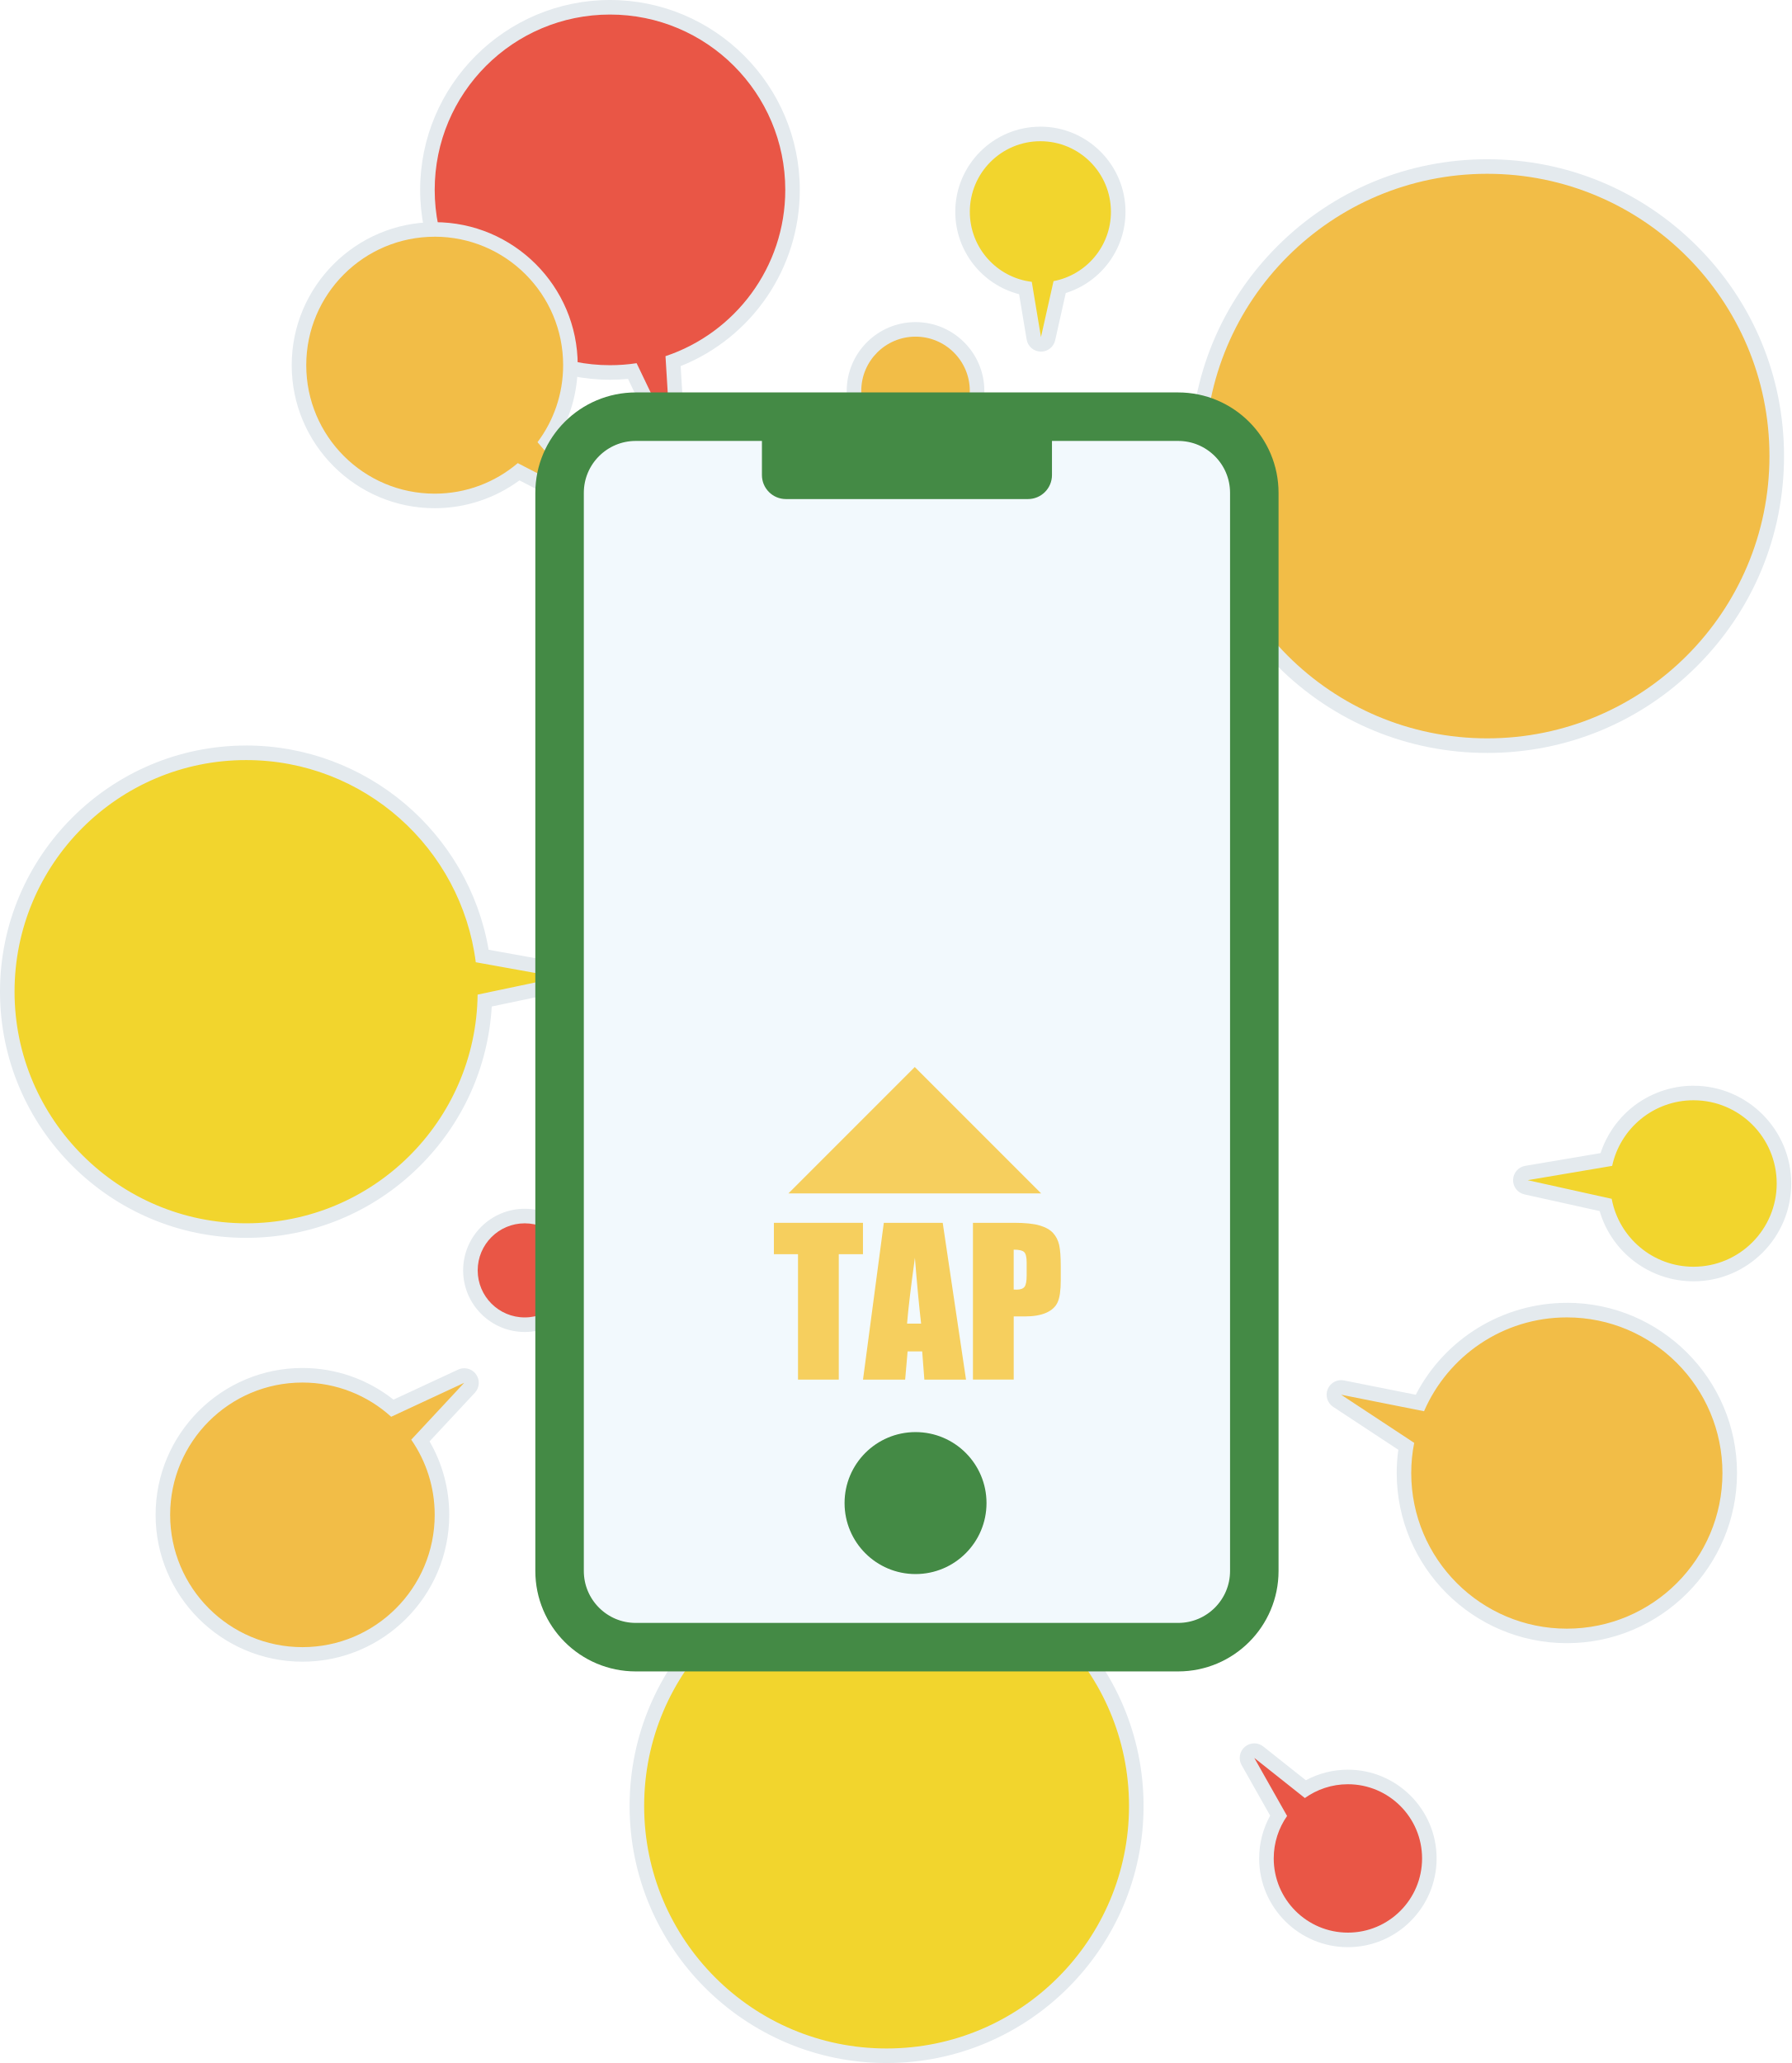
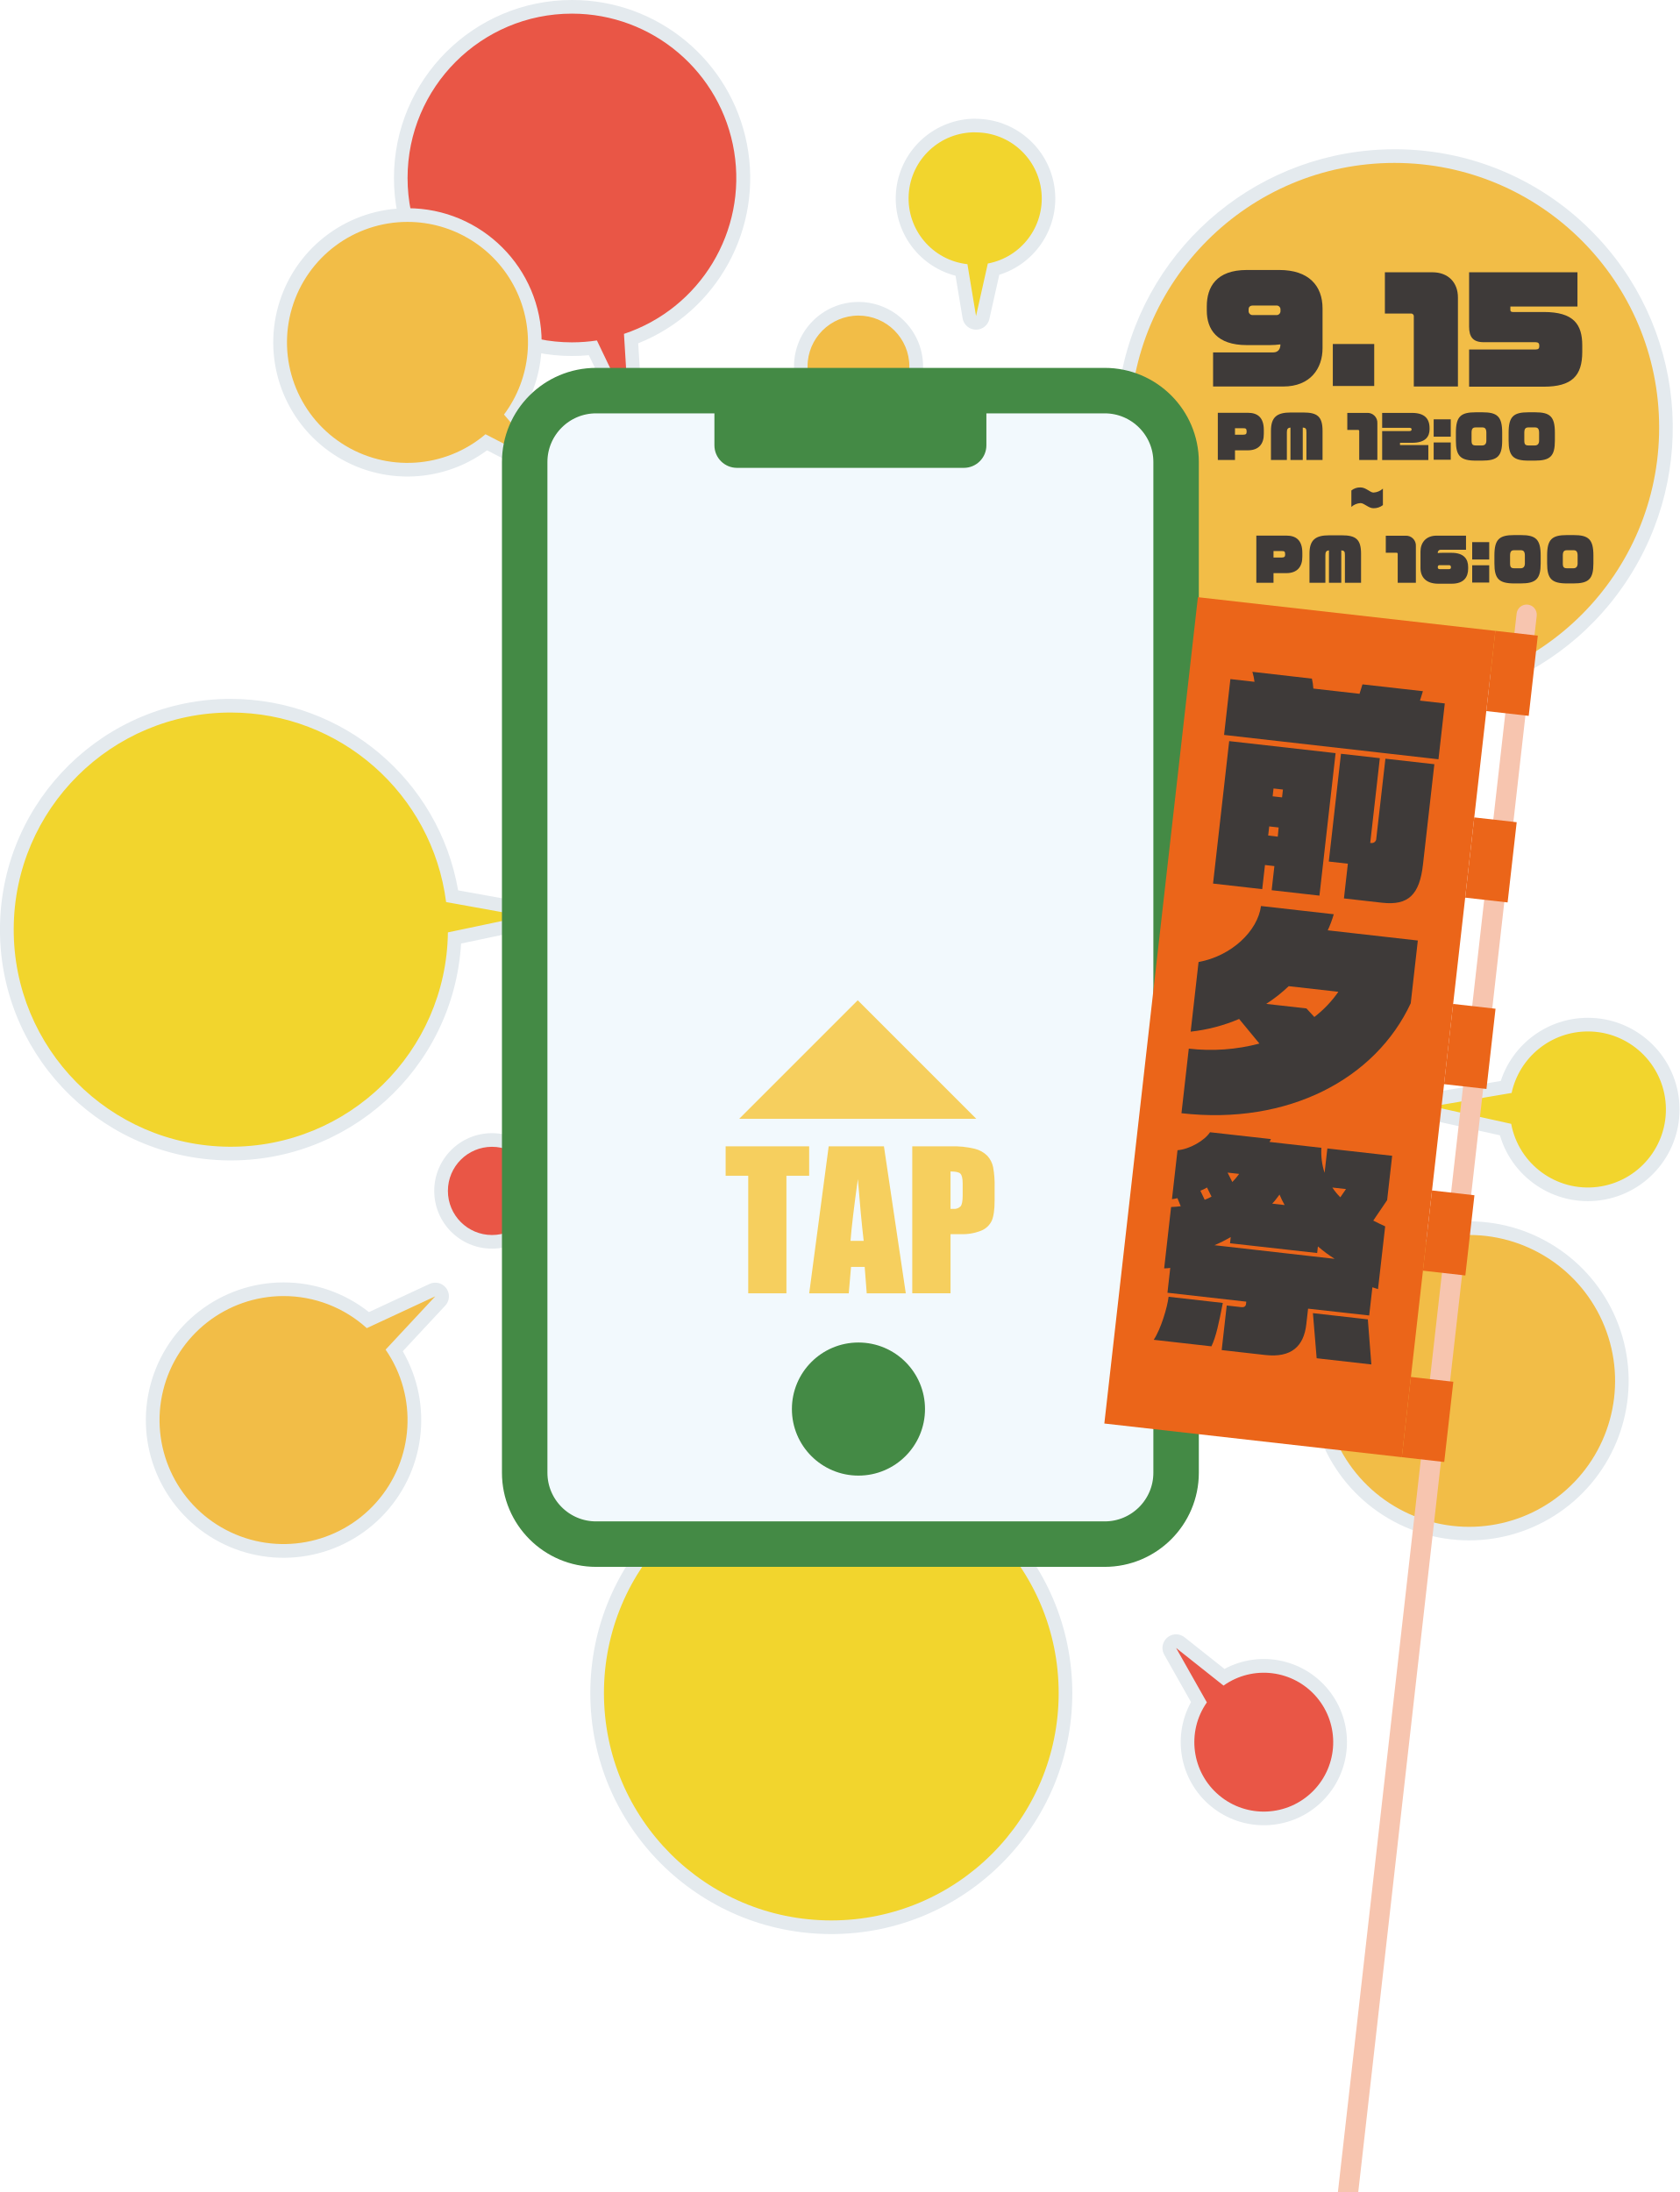
- <svg xmlns="http://www.w3.org/2000/svg" id="_レイヤー_2" viewBox="0 0 738.72 850.63">
+ <svg xmlns="http://www.w3.org/2000/svg" viewBox="0 0 738.72 964.13">
  <defs>
-     <style>.cls-1{fill:#f2d52d;}.cls-2{fill:#e95646;}.cls-3{fill:#448a45;}.cls-4{fill:#f2bd47;}.cls-5{fill:#f6cf5e;}.cls-6{fill:#f2f9fd;stroke:#448a45;stroke-miterlimit:10;stroke-width:20px;}.cls-7{fill:#e4eaee;}</style>
+     <style>.cls-1{fill:#f2bd47;}.cls-2{fill:#e4eaee;}.cls-3{fill:#f2d52d;}.cls-4{fill:#e95646;}.cls-5{fill:#f2f9fd;stroke:#448a45;stroke-miterlimit:10;stroke-width:20px;}.cls-6{fill:#448a45;}.cls-7{fill:#f6cf5e;}.cls-8{fill:#eb6519;}.cls-9{fill:#f7c5af;}.cls-10{fill:#3e3a39;}</style>
  </defs>
-   <g id="_前夕祭">
-     <g id="_吹き出し">
-       <g>
-         <circle class="cls-4" cx="613.34" cy="188.05" r="119.39" />
-         <path class="cls-7" d="M613.34,71.66c64.28,0,116.39,52.11,116.39,116.39s-52.11,116.39-116.39,116.39-116.39-52.11-116.39-116.39,52.11-116.39,116.39-116.39m0-6c-32.69,0-63.43,12.73-86.55,35.85s-35.85,53.85-35.85,86.55,12.73,63.43,35.85,86.55,53.85,35.85,86.55,35.85,63.43-12.73,86.55-35.85,35.85-53.85,35.85-86.55-12.73-63.43-35.85-86.55-53.85-35.85-86.55-35.85h0Z" />
+   <g id="レイヤー_2" data-name="レイヤー 2">
+     <g id="前夕祭">
+       <g id="吹き出し">
+         <circle class="cls-1" cx="613.34" cy="188.05" r="119.39" />
+         <path class="cls-2" d="M613.34,71.66a116.4,116.4,0,1,1-116.4,116.39A116.39,116.39,0,0,1,613.34,71.66m0-6a122.4,122.4,0,1,0,86.54,35.85,121.6,121.6,0,0,0-86.54-35.85Z" />
+         <circle class="cls-3" cx="365.63" cy="744.66" r="102.98" />
+         <path class="cls-2" d="M365.63,644.68a100,100,0,1,1-100,100,100,100,0,0,1,100-100m0-6a106,106,0,1,0,106,106,106.1,106.1,0,0,0-106-106Z" />
+         <path class="cls-4" d="M216.4,546.2a22.4,22.4,0,1,1,22.4-22.4A22.41,22.41,0,0,1,216.4,546.2Z" />
+         <path class="cls-2" d="M216.4,504.41A19.4,19.4,0,1,1,197,523.8a19.39,19.39,0,0,1,19.39-19.39m0-6a25.4,25.4,0,1,0,25.4,25.39,25.42,25.42,0,0,0-25.4-25.39Z" />
+         <path class="cls-1" d="M377.57,186.58A25.39,25.39,0,1,1,403,161.19,25.42,25.42,0,0,1,377.57,186.58Z" />
+         <path class="cls-2" d="M377.57,138.81a22.39,22.39,0,1,1-22.39,22.38,22.38,22.38,0,0,1,22.39-22.38m0-6A28.39,28.39,0,1,0,406,161.19a28.42,28.42,0,0,0-28.38-28.38Z" />
+         <path class="cls-3" d="M101.5,507.41a98.51,98.51,0,1,1,97.38-113.22L231.3,400a3,3,0,0,1,.09,5.88l-31.47,6.63a98.51,98.51,0,0,1-98.42,94.86Z" />
+         <path class="cls-2" d="M101.5,313.4a95.5,95.5,0,0,1,94.71,83.36L230.77,403,197,410.1a95.49,95.49,0,1,1-95.48-96.7m0-6A101.5,101.5,0,1,0,202.8,415L232,408.86a6,6,0,0,0-.17-11.78l-30.33-5.46a101.64,101.64,0,0,0-100-84.22Z" />
+         <path class="cls-4" d="M276.39,181.65a3,3,0,0,1-2.7-1.7L260.78,153a76.83,76.83,0,0,1-9.22.56,75.31,75.31,0,1,1,26-4.64l1.82,29.53a3,3,0,0,1-2.24,3.08A2.89,2.89,0,0,1,276.39,181.65Z" />
+         <path class="cls-2" d="M251.56,6a72.29,72.29,0,0,1,22.88,140.86l1.95,31.79-13.85-28.9a73.61,73.61,0,0,1-11,.83A72.29,72.29,0,1,1,251.56,6m0-6a78.29,78.29,0,1,0,0,156.58c2.47,0,5-.12,7.43-.35l12,25a6,6,0,0,0,11.4-3L280.7,151A78.29,78.29,0,0,0,251.56,0Z" />
+         <path class="cls-1" d="M241.39,208.33A3,3,0,0,1,240,208l-26.1-13.46a55.84,55.84,0,1,1,11.57-12.36l18.18,21.2a3,3,0,0,1-2.27,5Z" />
+         <path class="cls-2" d="M179.27,97.6a53,53,0,0,1,42.4,84.74l19.72,23L213.53,191A53,53,0,1,1,179.27,97.6m0-6a59,59,0,1,0,34.95,106.47l24.42,12.59a6,6,0,0,0,7.3-9.24l-16.71-19.49a58.45,58.45,0,0,0,9-31.35,59,59,0,0,0-59-59Z" />
+         <path class="cls-1" d="M646.17,674.54A67.25,67.25,0,0,1,579,607.37a68.08,68.08,0,0,1,.91-11l-28.48-18.76a3,3,0,0,1,1.65-5.51,3,3,0,0,1,.59.06l31.85,6.35a67.17,67.17,0,1,1,60.65,96Z" />
+         <path class="cls-2" d="M646.17,543.2a64.18,64.18,0,1,1-62.95,51.73l-30.14-19.85,34.19,6.81a64.17,64.17,0,0,1,58.9-38.69m0-6a70.14,70.14,0,0,0-62.31,37.9l-29.6-5.9a6,6,0,0,0-4.48,10.89l26.88,17.71a70.16,70.16,0,1,0,69.51-60.6Z" />
+         <path class="cls-4" d="M555.89,799.88a33.58,33.58,0,0,1-28.59-51.21l-12.63-22.35a3,3,0,0,1,2.61-4.48,3,3,0,0,1,1.87.65l19.14,15.19a33.59,33.59,0,1,1,17.6,62.2Z" />
+         <path class="cls-2" d="M517.28,724.84l20.86,16.55a30.54,30.54,0,1,1-7.33,7.39l-13.53-23.94m0-6a6,6,0,0,0-5.22,8.95l11.78,20.85a36.56,36.56,0,1,0,14.72-14.58L521,720.14a6,6,0,0,0-3.73-1.3Z" />
+         <path class="cls-1" d="M124.72,682.17a57.56,57.56,0,1,1,37.11-101.54l28.35-13.18a3,3,0,0,1,3.46,4.77l-20.23,21.72a57.55,57.55,0,0,1-48.69,88.23Z" />
+         <path class="cls-2" d="M124.72,570.06a54.38,54.38,0,0,1,36.6,14.11l30.13-14L169.6,593.62a54.54,54.54,0,1,1-44.88-23.56m0-6a60.56,60.56,0,1,0,52.43,30.27l18.69-20.07a6,6,0,0,0-4.4-10.09,5.92,5.92,0,0,0-2.52.56l-26.65,12.38a60.43,60.43,0,0,0-37.55-13.05Z" />
+         <path class="cls-3" d="M698.4,525.31a37.3,37.3,0,0,1-36.26-28.49l-32.79-7.27a3,3,0,0,1,.15-5.88l32.91-5.58a37.32,37.32,0,1,1,36,47.22Z" />
+         <path class="cls-2" d="M698.4,453.67a34.32,34.32,0,1,1-33.74,40.64L630,486.63l34.85-5.91a34.34,34.34,0,0,1,33.55-27.05m0-6a40.32,40.32,0,0,0-38.32,27.78L629,480.71a6,6,0,0,0-.3,11.77l31,6.87a40.32,40.32,0,1,0,38.69-51.68Z" />
+         <path class="cls-3" d="M429.21,142a3,3,0,0,1-2.88-2.5l-3.43-20.65a32.1,32.1,0,1,1,14.08-.4l-4.76,21.21a3,3,0,0,1-2.93,2.34Z" />
+         <path class="cls-2" d="M429.05,58.23a29.09,29.09,0,0,1,5.42,57.68L429.29,139,425.5,116.2a29.09,29.09,0,0,1,3.55-58m0-6a35.1,35.1,0,0,0-8.78,69.08L423.38,140a6,6,0,0,0,5.75,5h.17a6,6,0,0,0,5.85-4.68l4.37-19.47a35.1,35.1,0,0,0-10.47-68.6Z" />
      </g>
-       <g>
-         <circle class="cls-1" cx="365.63" cy="744.66" r="102.98" />
-         <path class="cls-7" d="M365.63,644.68c55.22,0,99.98,44.76,99.98,99.98s-44.76,99.98-99.98,99.98-99.98-44.76-99.98-99.98,44.76-99.98,99.98-99.98m0-6c-58.44,0-105.98,47.54-105.98,105.98s47.54,105.98,105.98,105.98,105.98-47.54,105.98-105.98-47.54-105.98-105.98-105.98h0Z" />
+       <g id="スマホ">
+         <rect class="cls-5" x="230.77" y="171.81" width="286.51" height="507.36" rx="31.42" />
+         <circle class="cls-6" cx="377.57" cy="619.76" r="29.27" />
+         <rect class="cls-6" x="314.22" y="167.93" width="119.62" height="37.85" rx="9.91" />
+         <polygon class="cls-7" points="325.14 492.08 377.26 439.96 429.38 492.08 325.14 492.08" />
+         <path class="cls-7" d="M355.89,504.2v12.94h-10v51.71H329.09V517.14h-9.94V504.2Z" />
+         <path class="cls-7" d="M388.78,504.2l9.61,64.65H381.21l-.9-11.62h-6l-1,11.62H355.91l8.57-64.65Zm-8.91,41.57q-1.28-11-2.56-27.15-2.58,18.57-3.23,27.15Z" />
+         <path class="cls-7" d="M401.24,504.2h16.93a39.79,39.79,0,0,1,10.57,1.08,11.82,11.82,0,0,1,5.55,3.12,10.72,10.72,0,0,1,2.51,4.93,44.07,44.07,0,0,1,.66,9v5.63c0,4.13-.43,7.13-1.28,9a8.69,8.69,0,0,1-4.69,4.36,22.19,22.19,0,0,1-8.92,1.52h-4.51v26H401.24Zm16.82,11.06v16.45c.47,0,.89,0,1.23,0a3.89,3.89,0,0,0,3.22-1.13c.6-.76.9-2.34.9-4.73v-5.32c0-2.2-.35-3.64-1-4.31S420.24,515.26,418.06,515.26Z" />
      </g>
-       <g>
-         <path class="cls-2" d="M216.4,546.2c-12.35,0-22.4-10.05-22.4-22.4s10.05-22.4,22.4-22.4,22.4,10.05,22.4,22.4-10.05,22.4-22.4,22.4Z" />
-         <path class="cls-7" d="M216.4,504.41c10.71,0,19.4,8.69,19.4,19.4s-8.69,19.4-19.4,19.4-19.4-8.69-19.4-19.4,8.69-19.4,19.4-19.4m0-6c-14.01,0-25.4,11.39-25.4,25.4s11.39,25.4,25.4,25.4,25.4-11.39,25.4-25.4-11.39-25.4-25.4-25.4h0Z" />
+       <g id="旗">
+         <rect class="cls-8" x="388.83" y="385.96" width="365.77" height="131.68" transform="translate(1084.97 -65.45) rotate(96.46)" />
+         <path class="cls-9" d="M597.4,964.13h-8.95l78.6-694.27a4.45,4.45,0,0,1,4.92-3.92h0a4.45,4.45,0,0,1,3.92,4.92" />
+         <rect class="cls-8" x="647.28" y="286.79" width="35.51" height="18.78" transform="translate(1034.16 -331.32) rotate(96.46)" />
+         <rect class="cls-8" x="610.13" y="614.96" width="35.51" height="18.78" transform="translate(1318.91 70.69) rotate(96.46)" />
+         <rect class="cls-8" x="628.71" y="450.88" width="35.51" height="18.78" transform="translate(1176.53 -130.31) rotate(96.46)" />
+         <rect class="cls-8" x="619.42" y="532.92" width="35.51" height="18.78" transform="translate(1247.72 -29.81) rotate(96.46)" />
+         <rect class="cls-8" x="638" y="368.83" width="35.51" height="18.78" transform="translate(1105.35 -230.81) rotate(96.46)" />
+         <path class="cls-10" d="M559.31,391.55l1.2-10.61-4.14-.47-1.21,10.61-21.63-2.45,7.1-62.66,46.8,5.29-7.1,62.67Zm-20.93-68.3,2.78-24.56,10.61,1.2a26.74,26.74,0,0,0-.93-4.4l26.17,3a25.45,25.45,0,0,1,.64,4.37l20.31,2.3,1.29-4.15,26.58,3-1.28,4.15,10.91,1.24-2.78,24.56Zm24,40.71-4.14-.47-.46,4L562,368Zm1.89-16.68-4.14-.47-.39,3.44,4.14.47Zm43.61,49.78-16.78-1.9,1.73-15.27-8.39-.95,5.36-47.4,17.09,1.93-4.23,37.3.3,0a2,2,0,0,0,2.38-2l4-35.07,21.53,2.43-5,44.07C624.39,393.6,619.35,398.35,607.93,397.06Z" />
+         <path class="cls-10" d="M519.64,489.64l3.22-28.41A83.7,83.7,0,0,0,553.92,459L545,448.18a75.06,75.06,0,0,1-21.31,5.58l3.47-30.63c14.53-2.65,26-13.64,27.46-24.63l32,3.62a48.47,48.47,0,0,1-2.64,7.07l39.62,4.49-3.12,27.59C605,474.53,566.64,495,519.64,489.64Zm47.17-55.88a66.44,66.44,0,0,1-9.89,7.79l17.69,2,3.47,3.77a50,50,0,0,0,10.57-11.09Z" />
+         <path class="cls-10" d="M532.81,592.17l-25.37-2.87c3.21-4.86,6-14.37,6.54-18.92l23.85,2.7C536.11,582,534.8,588.1,532.81,592.17Zm70.81-26-1.41,12.43-26.88-3-.78,6.87c-1.1,9.71-6.59,14.82-18.12,13.51l-19.1-2.16,2.22-19.61,6.47.73c.91.11,1.86-.2,2-1.31l.13-1.11-34.67-3.92,1.23-10.92a20.65,20.65,0,0,1-2.68.21l3.05-27a41.65,41.65,0,0,0,4.24-.34L517.87,527a16.34,16.34,0,0,1-2.41.44l2.44-21.53c5.27-.42,11.84-4.18,14.3-7.9l26.79,3a5.45,5.45,0,0,1-.65,1.25l22.84,2.59a29.4,29.4,0,0,0,1.41,11l1.22-10.71,28.5,3.22-2.21,19.51L604,536.86c1.74.91,3.49,1.73,5.24,2.54L606.09,567C605.29,566.8,604.42,566.39,603.62,566.2Zm-72.74-43.86a17.2,17.2,0,0,1-2.92,1.41l1.9,4a27,27,0,0,0,3-1.39Zm48.77,25.89-.33,2.93L541,546.83l.31-2.73a57.68,57.68,0,0,1-7.16,3.59l52.86,6A61.75,61.75,0,0,1,579.65,548.23Zm-39.73-32.44,2.09,4.13a31,31,0,0,0,3-3.56Zm22.86,9.65c-1,1.32-2,2.74-3.22,4l5.46.62A39.84,39.84,0,0,1,562.78,525.44Zm16.32,72-1.64-19.84,24.15,2.74,1.55,19.83ZM586,522.33a27.79,27.79,0,0,0,3.51,4.29L592,523Z" />
      </g>
-       <g>
-         <path class="cls-4" d="M377.57,186.58c-14,0-25.38-11.39-25.38-25.38s11.39-25.38,25.38-25.38,25.38,11.39,25.38,25.38-11.39,25.38-25.38,25.38Z" />
-         <path class="cls-7" d="M377.57,138.81c12.36,0,22.38,10.02,22.38,22.38s-10.02,22.38-22.38,22.38-22.38-10.02-22.38-22.38,10.02-22.38,22.38-22.38m0-6c-15.65,0-28.38,12.73-28.38,28.38s12.73,28.38,28.38,28.38,28.38-12.73,28.38-28.38-12.73-28.38-28.38-28.38h0Z" />
-       </g>
-       <g>
-         <path class="cls-1" d="M101.5,507.41c-54.31,0-98.5-44.19-98.5-98.5s44.19-98.5,98.5-98.5c48.72,0,90.2,35.87,97.38,83.79l32.42,5.85c1.41,.25,2.45,1.47,2.47,2.91,.02,1.44-.98,2.68-2.38,2.98l-31.47,6.62c-.91,25.15-11.22,48.65-29.18,66.41-18.55,18.34-43.14,28.45-69.23,28.45Z" />
-         <path class="cls-7" d="M101.5,313.4c48.63,0,88.74,36.35,94.71,83.36l34.56,6.23-33.8,7.11c-.65,52.19-43.13,94.3-95.47,94.3S6,461.65,6,408.9s42.76-95.5,95.5-95.5m0-6C45.53,307.4,0,352.93,0,408.9s45.53,101.5,101.5,101.5c26.89,0,52.22-10.41,71.34-29.31,17.95-17.75,28.48-41.06,29.96-66.08l29.21-6.15c2.81-.59,4.81-3.09,4.76-5.96-.04-2.87-2.11-5.31-4.93-5.82l-30.33-5.47c-8.29-48.31-50.52-84.22-100.01-84.22h0Z" />
-       </g>
-       <g>
-         <path class="cls-2" d="M276.39,181.65c-1.13,0-2.2-.64-2.7-1.7l-12.91-26.93c-3.05,.37-6.14,.56-9.22,.56-41.51,0-75.29-33.77-75.29-75.29S210.04,3,251.56,3s75.29,33.77,75.29,75.29c0,31.67-19.71,59.78-49.27,70.65l1.81,29.53c.09,1.43-.85,2.73-2.24,3.09-.25,.07-.5,.1-.75,.1Z" />
-         <path class="cls-7" d="M251.56,6c39.92,0,72.29,32.36,72.29,72.29,0,31.92-20.7,58.99-49.4,68.57l1.95,31.79-13.86-28.9c-3.58,.55-7.25,.83-10.98,.83-39.92,0-72.29-32.36-72.29-72.29S211.63,6,251.56,6m0-6c-43.17,0-78.29,35.12-78.29,78.29s35.12,78.29,78.29,78.29c2.48,0,4.96-.12,7.43-.35l11.99,25.01c1.02,2.12,3.15,3.41,5.41,3.41,.5,0,1.01-.06,1.51-.19,2.78-.72,4.66-3.31,4.48-6.17l-1.68-27.33c29.58-11.84,49.14-40.48,49.14-72.66C329.85,35.12,294.73,0,251.56,0h0Z" />
-       </g>
-       <g>
-         <path class="cls-4" d="M241.39,208.33c-.47,0-.94-.11-1.37-.33l-26.1-13.46c-9.85,7.76-22.07,12.02-34.64,12.02-30.86,0-55.97-25.11-55.97-55.97s25.11-55.97,55.97-55.97,55.97,25.11,55.97,55.97c0,11.4-3.37,22.27-9.76,31.59l18.18,21.2c.93,1.09,.97,2.69,.08,3.81-.59,.74-1.46,1.14-2.35,1.14Z" />
-         <path class="cls-7" d="M179.27,97.6c29.26,0,52.97,23.72,52.97,52.97,0,11.91-3.93,22.91-10.57,31.76l19.72,22.99-27.86-14.36c-9.24,7.85-21.19,12.59-34.26,12.59-29.26,0-52.97-23.72-52.97-52.97s23.72-52.97,52.97-52.97m0-6c-32.52,0-58.97,26.46-58.97,58.97s26.46,58.97,58.97,58.97c12.6,0,24.86-4.05,34.95-11.48l24.42,12.59c.87,.45,1.82,.67,2.75,.67,1.79,0,3.54-.8,4.71-2.28,1.78-2.25,1.72-5.45-.15-7.63l-16.71-19.49c5.91-9.38,9.01-20.12,9.01-31.35,0-32.52-26.46-58.97-58.97-58.97h0Z" />
-       </g>
-       <g>
-         <path class="cls-4" d="M646.17,674.54c-37.04,0-67.17-30.13-67.17-67.17,0-3.67,.31-7.37,.91-11.02l-28.48-18.76c-1.2-.79-1.67-2.32-1.12-3.64,.47-1.14,1.58-1.86,2.77-1.86,.19,0,.39,.02,.59,.06l31.85,6.34c11.12-23.34,34.66-38.28,60.64-38.28,37.04,0,67.17,30.13,67.17,67.17s-30.13,67.17-67.17,67.17Z" />
-         <path class="cls-7" d="M646.17,543.2c35.44,0,64.17,28.73,64.17,64.17s-28.73,64.17-64.17,64.17-64.17-28.73-64.17-64.17c0-4.26,.42-8.41,1.22-12.44l-30.13-19.85,34.19,6.81c9.86-22.76,32.51-38.69,58.9-38.69m0-6c-26.35,0-50.31,14.72-62.31,37.89l-29.6-5.9c-.39-.08-.79-.12-1.17-.12-2.39,0-4.61,1.44-5.55,3.72-1.09,2.66-.15,5.71,2.25,7.29l26.87,17.7c-.44,3.18-.66,6.39-.66,9.57,0,38.69,31.48,70.17,70.17,70.17s70.17-31.48,70.17-70.17-31.48-70.17-70.17-70.17h0Z" />
-       </g>
-       <g>
-         <path class="cls-2" d="M555.89,799.88c-18.52,0-33.59-15.07-33.59-33.59,0-6.27,1.72-12.33,5-17.63l-12.63-22.35c-.71-1.25-.43-2.82,.66-3.76,.56-.48,1.25-.72,1.95-.72,.66,0,1.32,.22,1.86,.65l19.15,15.19c5.29-3.26,11.33-4.98,17.59-4.98,18.52,0,33.59,15.07,33.59,33.59s-15.07,33.59-33.59,33.59Z" />
-         <path class="cls-7" d="M517.28,724.84l20.85,16.54c5.01-3.57,11.13-5.69,17.75-5.69,16.89,0,30.59,13.7,30.59,30.59s-13.7,30.59-30.59,30.59-30.59-13.7-30.59-30.59c0-6.51,2.04-12.55,5.51-17.51l-13.53-23.94m0-6c-1.39,0-2.78,.48-3.9,1.44-2.18,1.86-2.74,5.01-1.33,7.51l11.78,20.85c-2.98,5.39-4.54,11.42-4.54,17.65,0,20.18,16.41,36.59,36.59,36.59s36.59-16.41,36.59-36.59-16.41-36.59-36.59-36.59c-6.11,0-12.02,1.5-17.33,4.36l-17.55-13.92c-1.09-.87-2.41-1.3-3.73-1.3h0Z" />
-       </g>
-       <g>
-         <path class="cls-4" d="M124.72,682.17c-31.73,0-57.55-25.82-57.55-57.55s25.82-57.55,57.55-57.55c13.64,0,26.73,4.8,37.11,13.56l28.35-13.18c.41-.19,.84-.28,1.26-.28,.94,0,1.85,.44,2.43,1.24,.84,1.16,.75,2.76-.23,3.81l-20.23,21.72c5.81,9.19,8.86,19.74,8.86,30.67,0,31.73-25.82,57.55-57.55,57.55Z" />
-         <path class="cls-7" d="M124.72,570.06c14.09,0,26.93,5.34,36.6,14.11l30.12-14-21.84,23.45c6.09,8.8,9.67,19.48,9.67,30.99,0,30.13-24.42,54.55-54.55,54.55s-54.55-24.42-54.55-54.55,24.42-54.55,54.55-54.55m0-6c-33.39,0-60.55,27.16-60.55,60.55s27.16,60.55,60.55,60.55,60.55-27.16,60.55-60.55c0-10.72-2.79-21.1-8.12-30.29l18.69-20.06c1.96-2.1,2.15-5.29,.47-7.61-1.16-1.6-2.98-2.48-4.86-2.48-.85,0-1.71,.18-2.53,.56l-26.65,12.38c-10.67-8.44-23.85-13.05-37.55-13.05h0Z" />
-       </g>
-       <g>
-         <path class="cls-1" d="M698.4,525.31c-17.3,0-32.24-11.87-36.26-28.49l-32.78-7.26c-1.4-.31-2.39-1.57-2.35-3s1.08-2.64,2.5-2.88l32.91-5.57c4.4-16.01,19.22-27.42,35.99-27.42,20.58,0,37.32,16.74,37.32,37.32s-16.74,37.32-37.32,37.32Z" />
-         <path class="cls-7" d="M698.4,453.67c18.96,0,34.32,15.37,34.32,34.32s-15.37,34.32-34.32,34.32c-16.8,0-30.77-12.07-33.73-28.01l-34.66-7.68,34.85-5.9c3.34-15.46,17.08-27.05,33.54-27.05m0-6c-9.27,0-18.32,3.23-25.49,9.08-5.98,4.89-10.44,11.42-12.83,18.7l-31.08,5.26c-2.83,.48-4.92,2.9-5,5.77-.07,2.87,1.9,5.39,4.7,6.01l31,6.87c4.97,17,20.64,28.96,38.69,28.96,22.23,0,40.32-18.09,40.32-40.32s-18.09-40.32-40.32-40.32h0Z" />
-       </g>
-       <g>
-         <path class="cls-1" d="M429.21,141.98c-1.43-.04-2.64-1.09-2.88-2.51l-3.44-20.65c-14.94-2.9-25.95-16.06-25.95-31.5,0-17.7,14.4-32.1,32.1-32.1s32.1,14.4,32.1,32.1c0,14.75-10.05,27.52-24.17,31.1l-4.76,21.21c-.31,1.37-1.53,2.34-2.93,2.34-.03,0-.06,0-.08,0Z" />
-         <path class="cls-7" d="M429.05,58.23c16.07,0,29.1,13.03,29.1,29.1,0,14.22-10.2,26.04-23.67,28.59l-5.18,23.07-3.79-22.78c-14.4-1.75-25.55-14.01-25.55-28.88,0-16.07,13.03-29.1,29.1-29.1m0-6c-19.35,0-35.1,15.75-35.1,35.1,0,16.17,11.04,30.05,26.32,33.98l3.11,18.66c.47,2.83,2.88,4.93,5.75,5.01,.06,0,.11,0,.17,0,2.8,0,5.24-1.94,5.85-4.69l4.37-19.47c14.49-4.51,24.63-18.01,24.63-33.5,0-19.35-15.75-35.1-35.1-35.1h0Z" />
-       </g>
-     </g>
-     <g id="_スマホ">
-       <g>
-         <rect class="cls-6" x="230.77" y="171.81" width="286.51" height="507.36" rx="31.42" ry="31.42" />
-         <circle class="cls-3" cx="377.57" cy="619.76" r="29.27" />
-         <rect class="cls-3" x="314.22" y="167.93" width="119.62" height="37.85" rx="9.91" ry="9.91" />
-       </g>
-       <g>
-         <polygon class="cls-5" points="325.14 492.08 377.26 439.96 429.38 492.08 325.14 492.08" />
-         <g>
-           <path class="cls-5" d="M355.89,504.2v12.94h-9.98v51.71h-16.81v-51.71h-9.94v-12.94h36.74Z" />
-           <path class="cls-5" d="M388.78,504.2l9.61,64.65h-17.18l-.9-11.62h-6.01l-1.01,11.62h-17.38l8.58-64.65h24.3Zm-8.91,41.57c-.85-7.32-1.7-16.37-2.56-27.15-1.71,12.38-2.79,21.43-3.23,27.15h5.79Z" />
-           <path class="cls-5" d="M401.24,504.2h16.93c4.58,0,8.1,.36,10.56,1.08,2.46,.72,4.31,1.76,5.55,3.11,1.24,1.36,2.08,3,2.52,4.93,.44,1.93,.66,4.92,.66,8.96v5.63c0,4.13-.43,7.13-1.28,9.02-.85,1.89-2.42,3.34-4.69,4.35-2.28,1.01-5.25,1.52-8.92,1.52h-4.51v26.03h-16.81v-64.65Zm16.81,11.06v16.45c.48,.03,.89,.04,1.24,.04,1.54,0,2.62-.38,3.21-1.14,.6-.76,.9-2.34,.9-4.73v-5.31c0-2.21-.35-3.65-1.04-4.31-.69-.66-2.13-1-4.31-1Z" />
-         </g>
+       <g id="日時">
+         <path class="cls-10" d="M564.42,170H533.55V155H560c2.35,0,3.15-1.73,3.15-3.39v-.13a38,38,0,0,1-4.63.31H548.37c-13.15,0-17.59-6.91-17.59-15.18v-1.86c0-8.45,4.13-16,17.59-16h14.32c12.85,0,19,6.86,19,16.92v17.47C581.71,162.05,576.34,170,564.42,170Zm-1.23-33.7a1.73,1.73,0,0,0-1.92-1.92H551.09c-1.48,0-1.92.87-1.92,1.61v.68a1.75,1.75,0,0,0,1.92,1.91h10.18a1.72,1.72,0,0,0,1.92-1.79Z" />
+         <path class="cls-10" d="M586.21,169.77V151.31h18.21v18.46Z" />
+         <path class="cls-10" d="M621.83,170V139.27a1.21,1.21,0,0,0-1.36-1.36H609.11V119.76H630c7,0,11.24,4.51,11.24,11.11V170Z" />
+         <path class="cls-10" d="M679,170.08H646.15V153.72h29.2c1.3,0,1.67-.5,1.67-1.42v-.37c0-.93-.5-1.42-1.67-1.42H652.57c-4.69,0-6.42-2.29-6.42-6.86V119.76h47.66v15.07H664.3v1.54c0,.62.43.86,1.11.86H679c13.15,0,16.92,5.44,16.92,14.7v2.9C695.91,165.32,691.34,170.08,679,170.08Z" />
+         <path class="cls-10" d="M548.81,198.07h-5.63v4.25h-7.55V181.56h13.23c4.19,0,7,2,7,7.56v1.65C555.9,195.12,553.77,198.07,548.81,198.07Zm-.51-8.32c0-1.25-.41-1.4-1.53-1.4h-3.59v2.85h3.59c1.09,0,1.53-.3,1.53-1.22Z" />
+         <path class="cls-10" d="M574.6,202.32V190.21c0-1.53-.18-2.09-1.61-2.14v14.25h-5.41V188.07c-1.3.1-1.58.79-1.58,2.14v12.11h-7V189.55c0-6.06,2.57-8.12,8.7-8.12h5.52c6.2,0,8.47,1.78,8.47,8.12v12.77Z" />
+         <path class="cls-10" d="M597.82,202.32V189.65a.5.5,0,0,0-.56-.56h-4.68v-7.48h8.59a4.31,4.31,0,0,1,4.63,4.58v16.13Z" />
+         <path class="cls-10" d="M621,194.76h-5.24v1h12.46v6.59H607.91V189.6h12c.69,0,.94-.28.94-.69v-.1c0-.43-.33-.64-.94-.64h-12v-6.56H621c5.55,0,7.76,2.49,7.76,6.77v.46C628.72,192,627.07,194.76,621,194.76Z" />
+         <path class="cls-10" d="M630.57,192.07v-7.63h7.51v7.63Zm0,10.14v-7.6h7.51v7.6Z" />
+         <path class="cls-10" d="M651.86,202.6h-2.72c-6.79,0-8.8-2-8.8-8.8v-3.46c0-7.15,2.11-9,8.72-9H652c6.54,0,8.7,1.83,8.7,9v3.46C660.69,200.64,658.65,202.6,651.86,202.6Zm1.88-12.26c0-1.84-.68-2.34-1.75-2.34h-2.93c-1.27,0-1.83.53-1.83,2.34v3.46c0,1.67.46,2.13,1.91,2.13h2.72c1.25,0,1.88-.74,1.88-2.13Z" />
+         <path class="cls-10" d="M675.06,202.6h-2.72c-6.8,0-8.81-2-8.81-8.8v-3.46c0-7.15,2.12-9,8.73-9h2.92c6.54,0,8.7,1.83,8.7,9v3.46C683.88,200.64,681.85,202.6,675.06,202.6Zm1.88-12.26c0-1.84-.69-2.34-1.76-2.34h-2.92c-1.27,0-1.83.53-1.83,2.34v3.46c0,1.67.46,2.13,1.91,2.13h2.72c1.24,0,1.88-.74,1.88-2.13Z" />
+         <path class="cls-10" d="M604.05,223.54c-2.14,0-4-2.26-5.68-2.26a6.5,6.5,0,0,0-4,1.68v-7.23a6,6,0,0,1,4-1.34c2.44,0,4.25,2.26,5.72,2.26a6.76,6.76,0,0,0,4.15-1.73v7.25A6.6,6.6,0,0,1,604.05,223.54Z" />
+         <path class="cls-10" d="M565.74,252.09h-5.62v4.25h-7.55V235.58H565.8c4.19,0,7,2,7,7.55v1.66C572.84,249.14,570.7,252.09,565.74,252.09Zm-.5-8.32c0-1.25-.41-1.4-1.53-1.4h-3.59v2.85h3.59c1.09,0,1.53-.31,1.53-1.22Z" />
+         <path class="cls-10" d="M591.53,256.34V244.23c0-1.53-.17-2.09-1.6-2.14v14.25h-5.42V242.09c-1.29.1-1.57.79-1.57,2.14v12.11h-7V243.57c0-6.06,2.57-8.12,8.7-8.12h5.52c6.2,0,8.47,1.78,8.47,8.12v12.77Z" />
+         <path class="cls-10" d="M614.75,256.34V243.67a.5.5,0,0,0-.56-.56h-4.68v-7.48h8.6a4.31,4.31,0,0,1,4.63,4.58v16.13Z" />
+         <path class="cls-10" d="M638.48,256.74h-5.9c-5.26,0-7.81-2.8-7.81-6.94v-7.2c0-3.69,2.19-7,7.1-7h12.92v6.21H633.7a1.25,1.25,0,0,0-1.32,1.37v.08a15.85,15.85,0,0,1,1.91-.11h4.19c5.42,0,7.25,2.8,7.25,6.24v.73C645.73,253.67,644,256.74,638.48,256.74Zm-.33-7.4a.74.74,0,0,0-.81-.76h-4.17a.71.71,0,0,0-.79.74v.22a.72.72,0,0,0,.79.79h4.17c.64,0,.81-.38.81-.66Z" />
+         <path class="cls-10" d="M647.51,246.09v-7.64H655v7.64Zm0,10.14v-7.6H655v7.6Z" />
+         <path class="cls-10" d="M668.8,256.62h-2.72c-6.79,0-8.8-2-8.8-8.81v-3.46c0-7.14,2.11-9,8.72-9h2.93c6.54,0,8.7,1.83,8.7,9v3.46C677.63,254.66,675.59,256.62,668.8,256.62Zm1.88-12.27c0-1.83-.68-2.34-1.75-2.34H666c-1.27,0-1.83.54-1.83,2.34v3.46c0,1.68.46,2.14,1.91,2.14h2.72c1.25,0,1.88-.74,1.88-2.14Z" />
+         <path class="cls-10" d="M692,256.62h-2.73c-6.79,0-8.8-2-8.8-8.81v-3.46c0-7.14,2.11-9,8.73-9h2.92c6.54,0,8.7,1.83,8.7,9v3.46C700.82,254.66,698.79,256.62,692,256.62Zm1.88-12.27c0-1.83-.69-2.34-1.76-2.34H689.2c-1.27,0-1.83.54-1.83,2.34v3.46c0,1.68.45,2.14,1.9,2.14H692c1.24,0,1.88-.74,1.88-2.14Z" />
      </g>
    </g>
  </g>
</svg>
